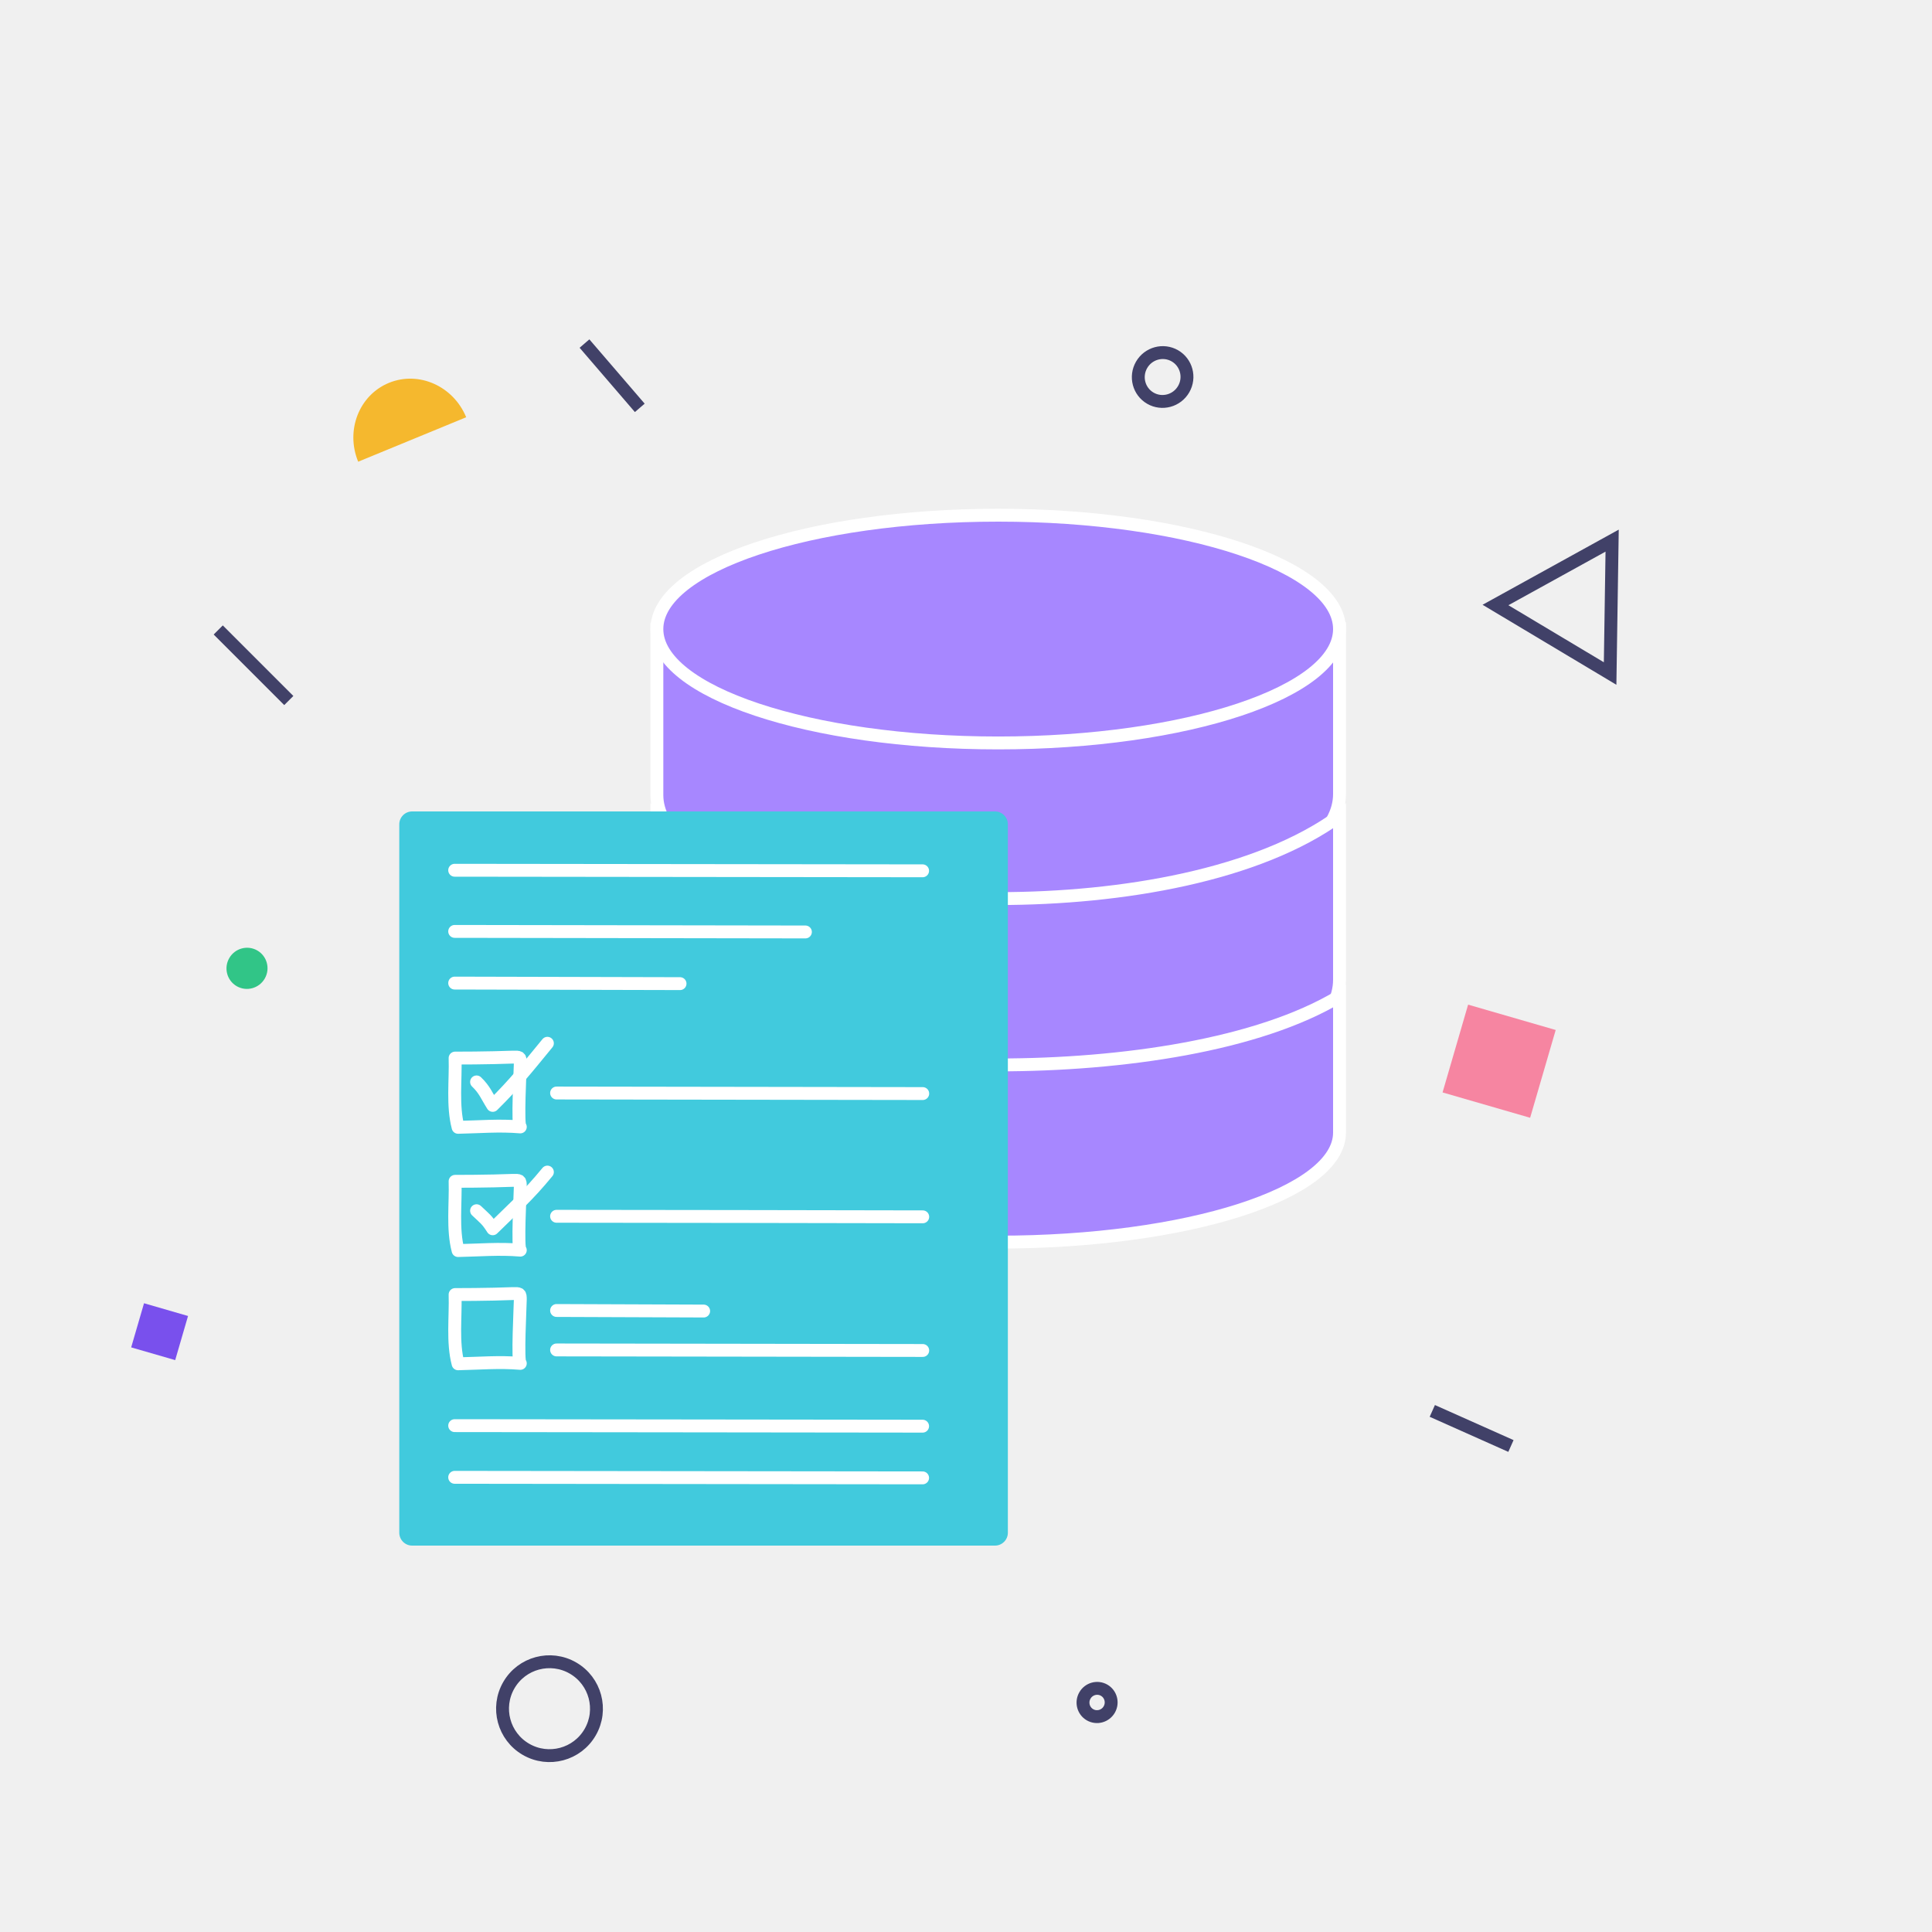
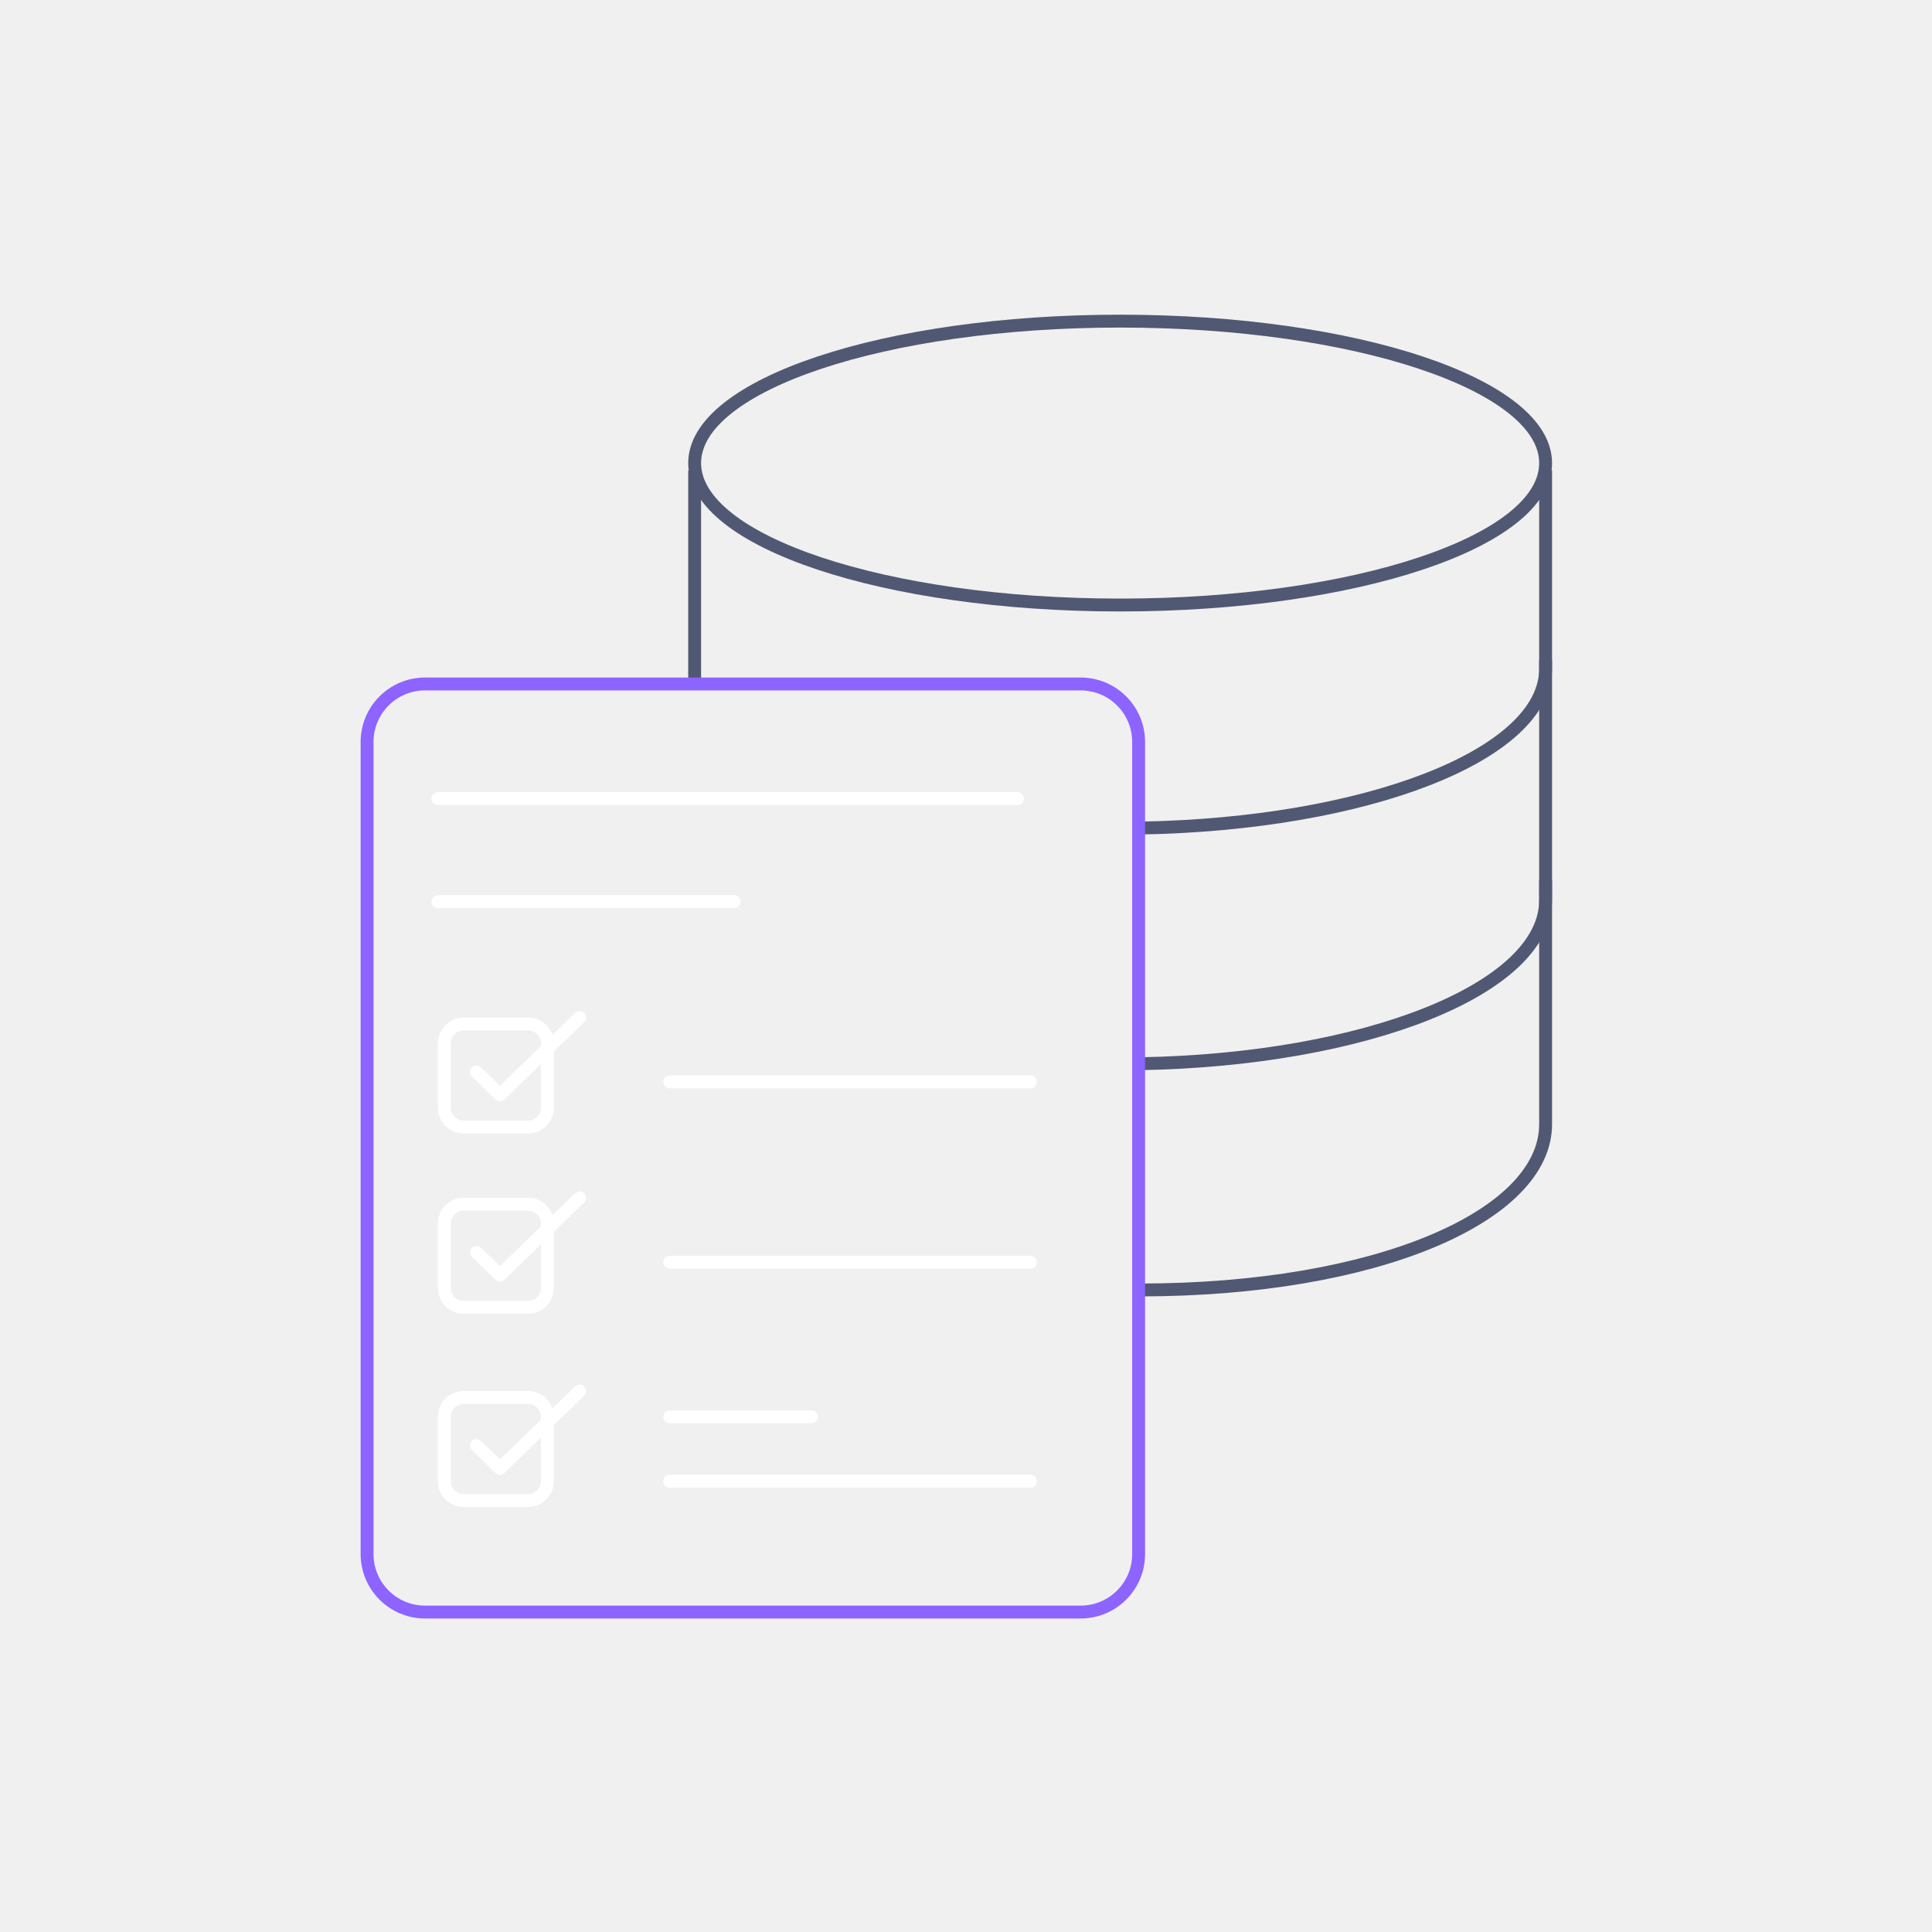
<svg xmlns="http://www.w3.org/2000/svg" width="150" height="150" viewBox="0 0 150 150" fill="none">
-   <path d="M30.193 29.727C32.509 28.774 35.196 29.968 36.195 32.395L27.809 35.847C26.81 33.421 27.877 30.68 30.193 29.727Z" fill="#F5B82E" />
-   <path d="M45.821 134.486C44.815 136.229 42.585 136.826 40.841 135.819C39.096 134.812 38.499 132.583 39.505 130.84C40.511 129.096 42.741 128.499 44.486 129.506C46.23 130.513 46.828 132.743 45.821 134.486Z" stroke="#414168" />
-   <path d="M91.9 30.214C91.374 31.126 90.216 31.436 89.317 30.917C88.417 30.398 88.107 29.24 88.633 28.328C89.159 27.417 90.317 27.107 91.217 27.626C92.116 28.145 92.426 29.303 91.9 30.214Z" stroke="#414168" />
-   <path d="M86.122 132.726C85.817 133.255 85.146 133.433 84.627 133.134C84.108 132.834 83.927 132.164 84.233 131.636C84.538 131.107 85.208 130.929 85.727 131.228C86.246 131.528 86.427 132.198 86.122 132.726Z" stroke="#414168" />
-   <path d="M18.377 76.567C19.138 77.006 20.113 76.742 20.555 75.976C20.997 75.211 20.738 74.235 19.977 73.795C19.216 73.356 18.241 73.62 17.8 74.386C17.358 75.151 17.616 76.127 18.377 76.567Z" fill="#31C587" />
-   <path d="M14.599 102.173L11.182 101.184L10.184 104.61L13.602 105.599L14.599 102.173Z" fill="#7950ED" />
-   <path d="M120.784 79.968L113.984 78L112 84.816L118.799 86.784L120.784 79.968Z" fill="#F685A1" />
-   <path d="M125.009 52.292L116.109 46.972L125.166 41.974L125.009 52.292Z" stroke="#414168" />
-   <line x1="45.379" y1="26.674" x2="49.672" y2="31.666" stroke="#414168" />
-   <line x1="22.422" y1="54.389" x2="16.944" y2="48.91" stroke="#414168" />
-   <line x1="111.204" y1="109.543" x2="117.309" y2="112.266" stroke="#414168" />
-   <path d="M77.5 55.549C67.931 55.549 57.306 53.781 51 49.3V61.725C51 67.151 62.851 71.584 77.5 71.584C92.149 71.584 104 67.175 104 61.653V49.275C97.694 53.781 87.094 55.549 77.5 55.549Z" fill="#A787FF" stroke="white" stroke-miterlimit="10" />
-   <path d="M77.5 69.766C67.931 69.766 57.306 67.95 51 63.348V76.137C51 81.732 62.851 86.261 77.5 86.261C92.149 86.261 104 81.732 104 76.064V63.348C97.694 67.95 87.094 69.766 77.5 69.766Z" fill="#A787FF" stroke="white" stroke-miterlimit="10" />
-   <path d="M77.5 82.679C67.931 82.679 57.306 81.177 51 77.326V87.984C51 92.634 62.851 96.437 77.5 96.437C92.149 96.437 104 92.659 104 87.935V77.35C97.694 81.153 87.094 82.679 77.5 82.679Z" fill="#A787FF" stroke="white" stroke-miterlimit="10" />
-   <path d="M77.5 57.682C92.135 57.682 104 53.724 104 48.841C104 43.958 92.135 40 77.5 40C62.864 40 51 43.958 51 48.841C51 53.724 62.864 57.682 77.5 57.682Z" fill="#A787FF" stroke="white" stroke-miterlimit="10" />
-   <path d="M77.25 63H32C31.448 63 31 63.448 31 64V119C31 119.552 31.448 120 32 120H77.25C77.802 120 78.25 119.552 78.25 119V64C78.25 63.448 77.802 63 77.25 63Z" fill="#41CADD" />
-   <path d="M35.566 87.525C37.187 87.493 38.765 87.354 40.396 87.493C40.153 87.472 40.396 82.969 40.396 82.543C40.396 82.064 40.375 82.064 39.803 82.075C39.316 82.085 38.839 82.107 38.352 82.117C37.346 82.139 36.34 82.149 35.333 82.149C35.386 83.874 35.122 85.843 35.566 87.525Z" stroke="white" stroke-miterlimit="10" stroke-linecap="round" stroke-linejoin="round" />
-   <path d="M37 84C37.636 84.607 37.789 85.088 38.255 85.822C40.002 84.098 40.943 82.895 42.5 81" stroke="white" stroke-miterlimit="10" stroke-linecap="round" stroke-linejoin="round" />
-   <path d="M43.213 84.861C54.144 84.872 60.711 84.883 71.641 84.904" stroke="white" stroke-miterlimit="10" stroke-linecap="round" stroke-linejoin="round" />
-   <path d="M35.566 97.093C37.187 97.061 38.765 96.923 40.396 97.061C40.153 97.04 40.396 92.537 40.396 92.112C40.396 91.633 40.375 91.633 39.803 91.643C39.316 91.654 38.839 91.675 38.352 91.686C37.346 91.707 36.34 91.718 35.333 91.718C35.386 93.453 35.122 95.422 35.566 97.093Z" stroke="white" stroke-miterlimit="10" stroke-linecap="round" stroke-linejoin="round" />
-   <path d="M37 94C37.636 94.607 37.789 94.668 38.255 95.402C40.002 93.678 40.943 92.895 42.5 91" stroke="white" stroke-miterlimit="10" stroke-linecap="round" stroke-linejoin="round" />
-   <path d="M43.213 94.432C54.144 94.442 60.711 94.453 71.641 94.474" stroke="white" stroke-miterlimit="10" stroke-linecap="round" stroke-linejoin="round" />
-   <path d="M35.566 105.884C37.187 105.852 38.765 105.714 40.396 105.852C40.153 105.831 40.396 101.328 40.396 100.903C40.396 100.424 40.375 100.424 39.803 100.434C39.316 100.445 38.839 100.466 38.352 100.477C37.346 100.498 36.34 100.509 35.333 100.509C35.386 102.244 35.122 104.213 35.566 105.884Z" stroke="white" stroke-miterlimit="10" stroke-linecap="round" stroke-linejoin="round" />
-   <path d="M43.213 104.809C54.144 104.819 60.711 104.841 71.641 104.851" stroke="white" stroke-miterlimit="10" stroke-linecap="round" stroke-linejoin="round" />
-   <path d="M43.213 101.746C47.598 101.757 50.246 101.778 54.631 101.789" stroke="white" stroke-miterlimit="10" stroke-linecap="round" stroke-linejoin="round" />
-   <path d="M35.301 76.326C42.027 76.337 46.073 76.358 52.798 76.369" stroke="white" stroke-miterlimit="10" stroke-linecap="round" stroke-linejoin="round" />
-   <path d="M35.301 72.314C45.766 72.325 52.068 72.346 62.532 72.357" stroke="white" stroke-miterlimit="10" stroke-linecap="round" stroke-linejoin="round" />
-   <path d="M35.301 67.566C49.261 67.577 57.66 67.598 71.631 67.609" stroke="white" stroke-miterlimit="10" stroke-linecap="round" stroke-linejoin="round" />
-   <path d="M35.301 110.686C49.261 110.696 57.66 110.717 71.631 110.728" stroke="white" stroke-miterlimit="10" stroke-linecap="round" stroke-linejoin="round" />
-   <path d="M35.301 114.699C49.261 114.71 57.66 114.731 71.631 114.742" stroke="white" stroke-miterlimit="10" stroke-linecap="round" stroke-linejoin="round" />
+   <path d="M53.932 36.524V53M120.001 36.494V51.924C120.001 58.614 106.047 63.993 88.5 64.29" stroke="#515873" stroke-miterlimit="10" />
+   <path d="M120.001 51.232V69.889C120.001 76.756 106.047 82.282 88.5 82.588" stroke="#515873" stroke-miterlimit="10" />
+   <path d="M88.5 100.152C106.818 100.152 120.001 94.432 120.001 87.282V68.328" stroke="#515873" stroke-miterlimit="10" />
+   <path d="M86.966 46.974C105.211 46.974 120.001 42.039 120.001 35.953C120.001 29.866 105.211 24.932 86.966 24.932C68.722 24.932 53.932 29.866 53.932 35.953C53.932 42.039 68.722 46.974 86.966 46.974Z" stroke="#515873" stroke-miterlimit="10" />
+   <path d="M83.902 53.103H33C30.515 53.103 28.5 55.118 28.5 57.603V120.659C28.5 123.145 30.515 125.159 33 125.159H83.902C86.387 125.159 88.402 123.145 88.402 120.659V57.603C88.402 55.118 86.387 53.103 83.902 53.103Z" stroke="#8D64FF" stroke-linecap="round" stroke-linejoin="round" />
+   <path d="M37 112.235L38.818 114L45 108" stroke="white" stroke-linecap="round" stroke-linejoin="round" />
+   <path d="M37 97.235L38.818 99L45 93" stroke="white" stroke-linecap="round" stroke-linejoin="round" />
+   <path d="M37 83.235L38.818 85L45 79" stroke="white" stroke-linecap="round" stroke-linejoin="round" />
+   <rect x="34.5" y="108.5" width="8" height="8" rx="1.5" stroke="white" />
+   <rect x="34.5" y="93.5" width="8" height="8" rx="1.5" stroke="white" />
+   <rect x="34.5" y="79.5" width="8" height="8" rx="1.5" stroke="white" />
+   <path d="M52 84C62.766 84 69.234 84 80 84" stroke="white" stroke-miterlimit="10" stroke-linecap="round" stroke-linejoin="round" />
+   <path d="M52 98C62.766 98 69.234 98 80 98" stroke="white" stroke-miterlimit="10" stroke-linecap="round" stroke-linejoin="round" />
+   <path d="M52 115C62.766 115 69.234 115 80 115" stroke="white" stroke-miterlimit="10" stroke-linecap="round" stroke-linejoin="round" />
+   <path d="M52 110C56.224 110 58.776 110 63 110" stroke="white" stroke-miterlimit="10" stroke-linecap="round" stroke-linejoin="round" />
+   <path d="M34 70C42.841 70 48.159 70 57 70" stroke="white" stroke-miterlimit="10" stroke-linecap="round" stroke-linejoin="round" />
+   <path d="M34 62C51.293 62 61.707 62 79 62" stroke="white" stroke-miterlimit="10" stroke-linecap="round" stroke-linejoin="round" />
</svg>
